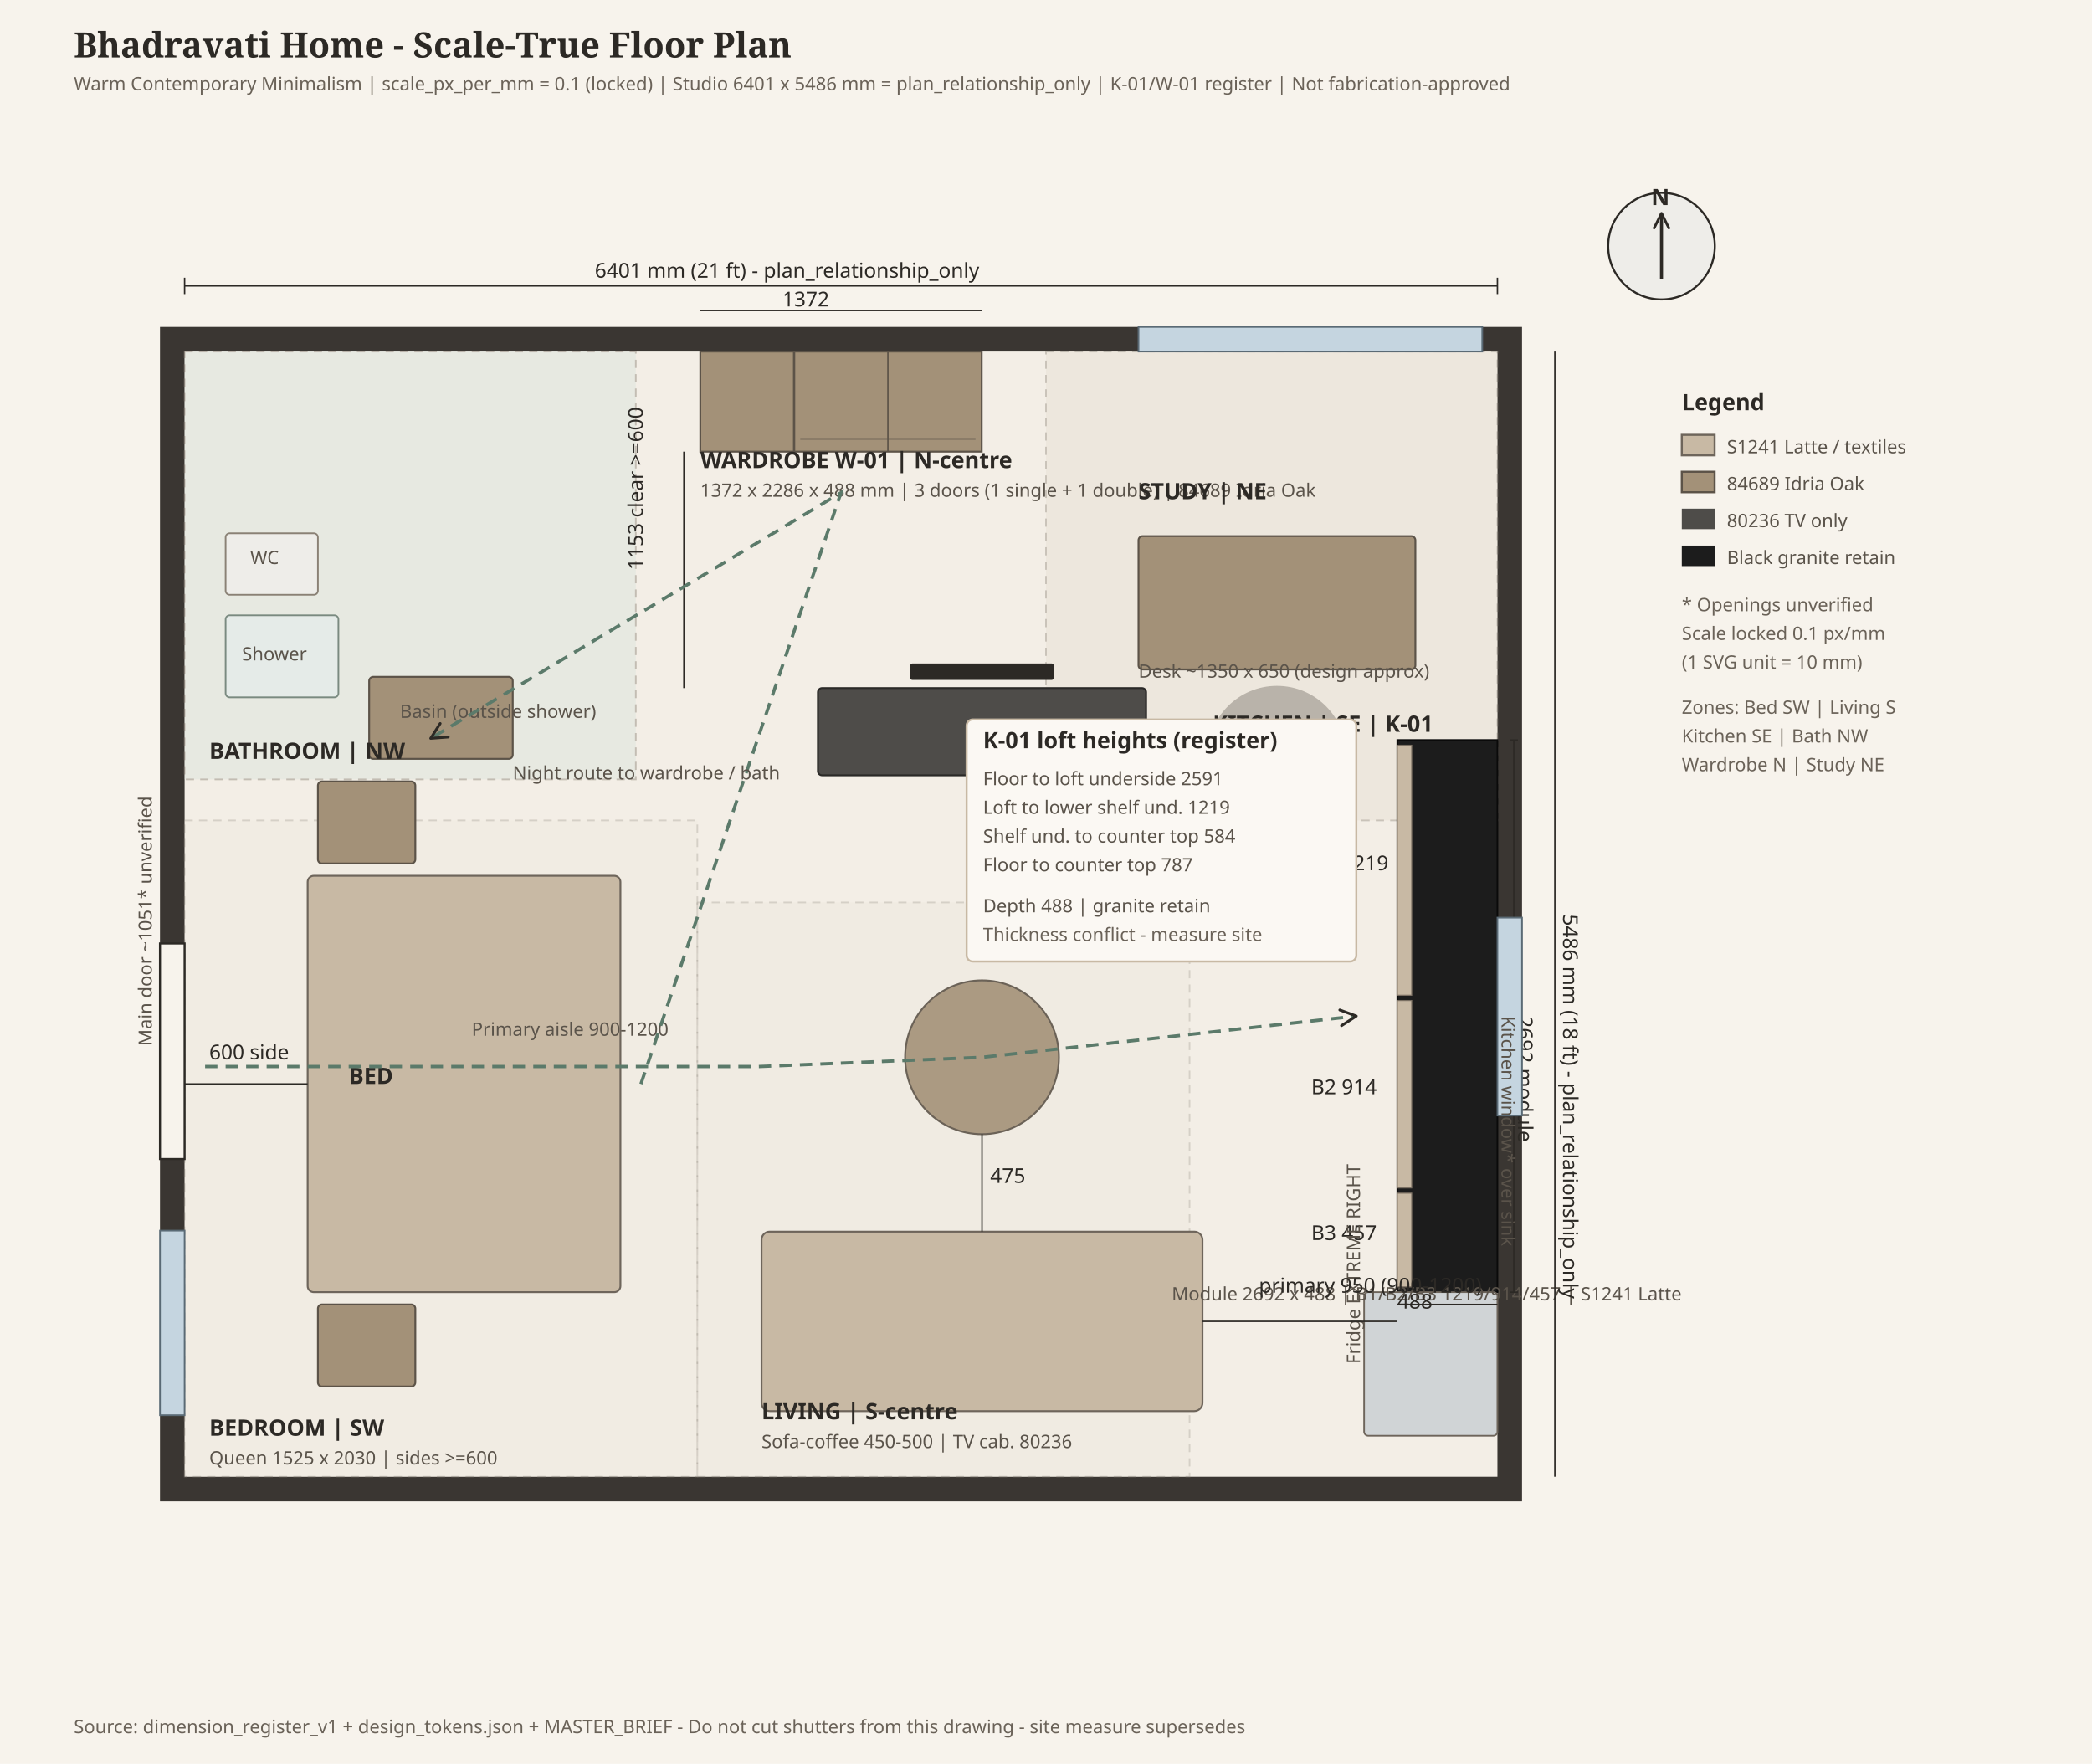
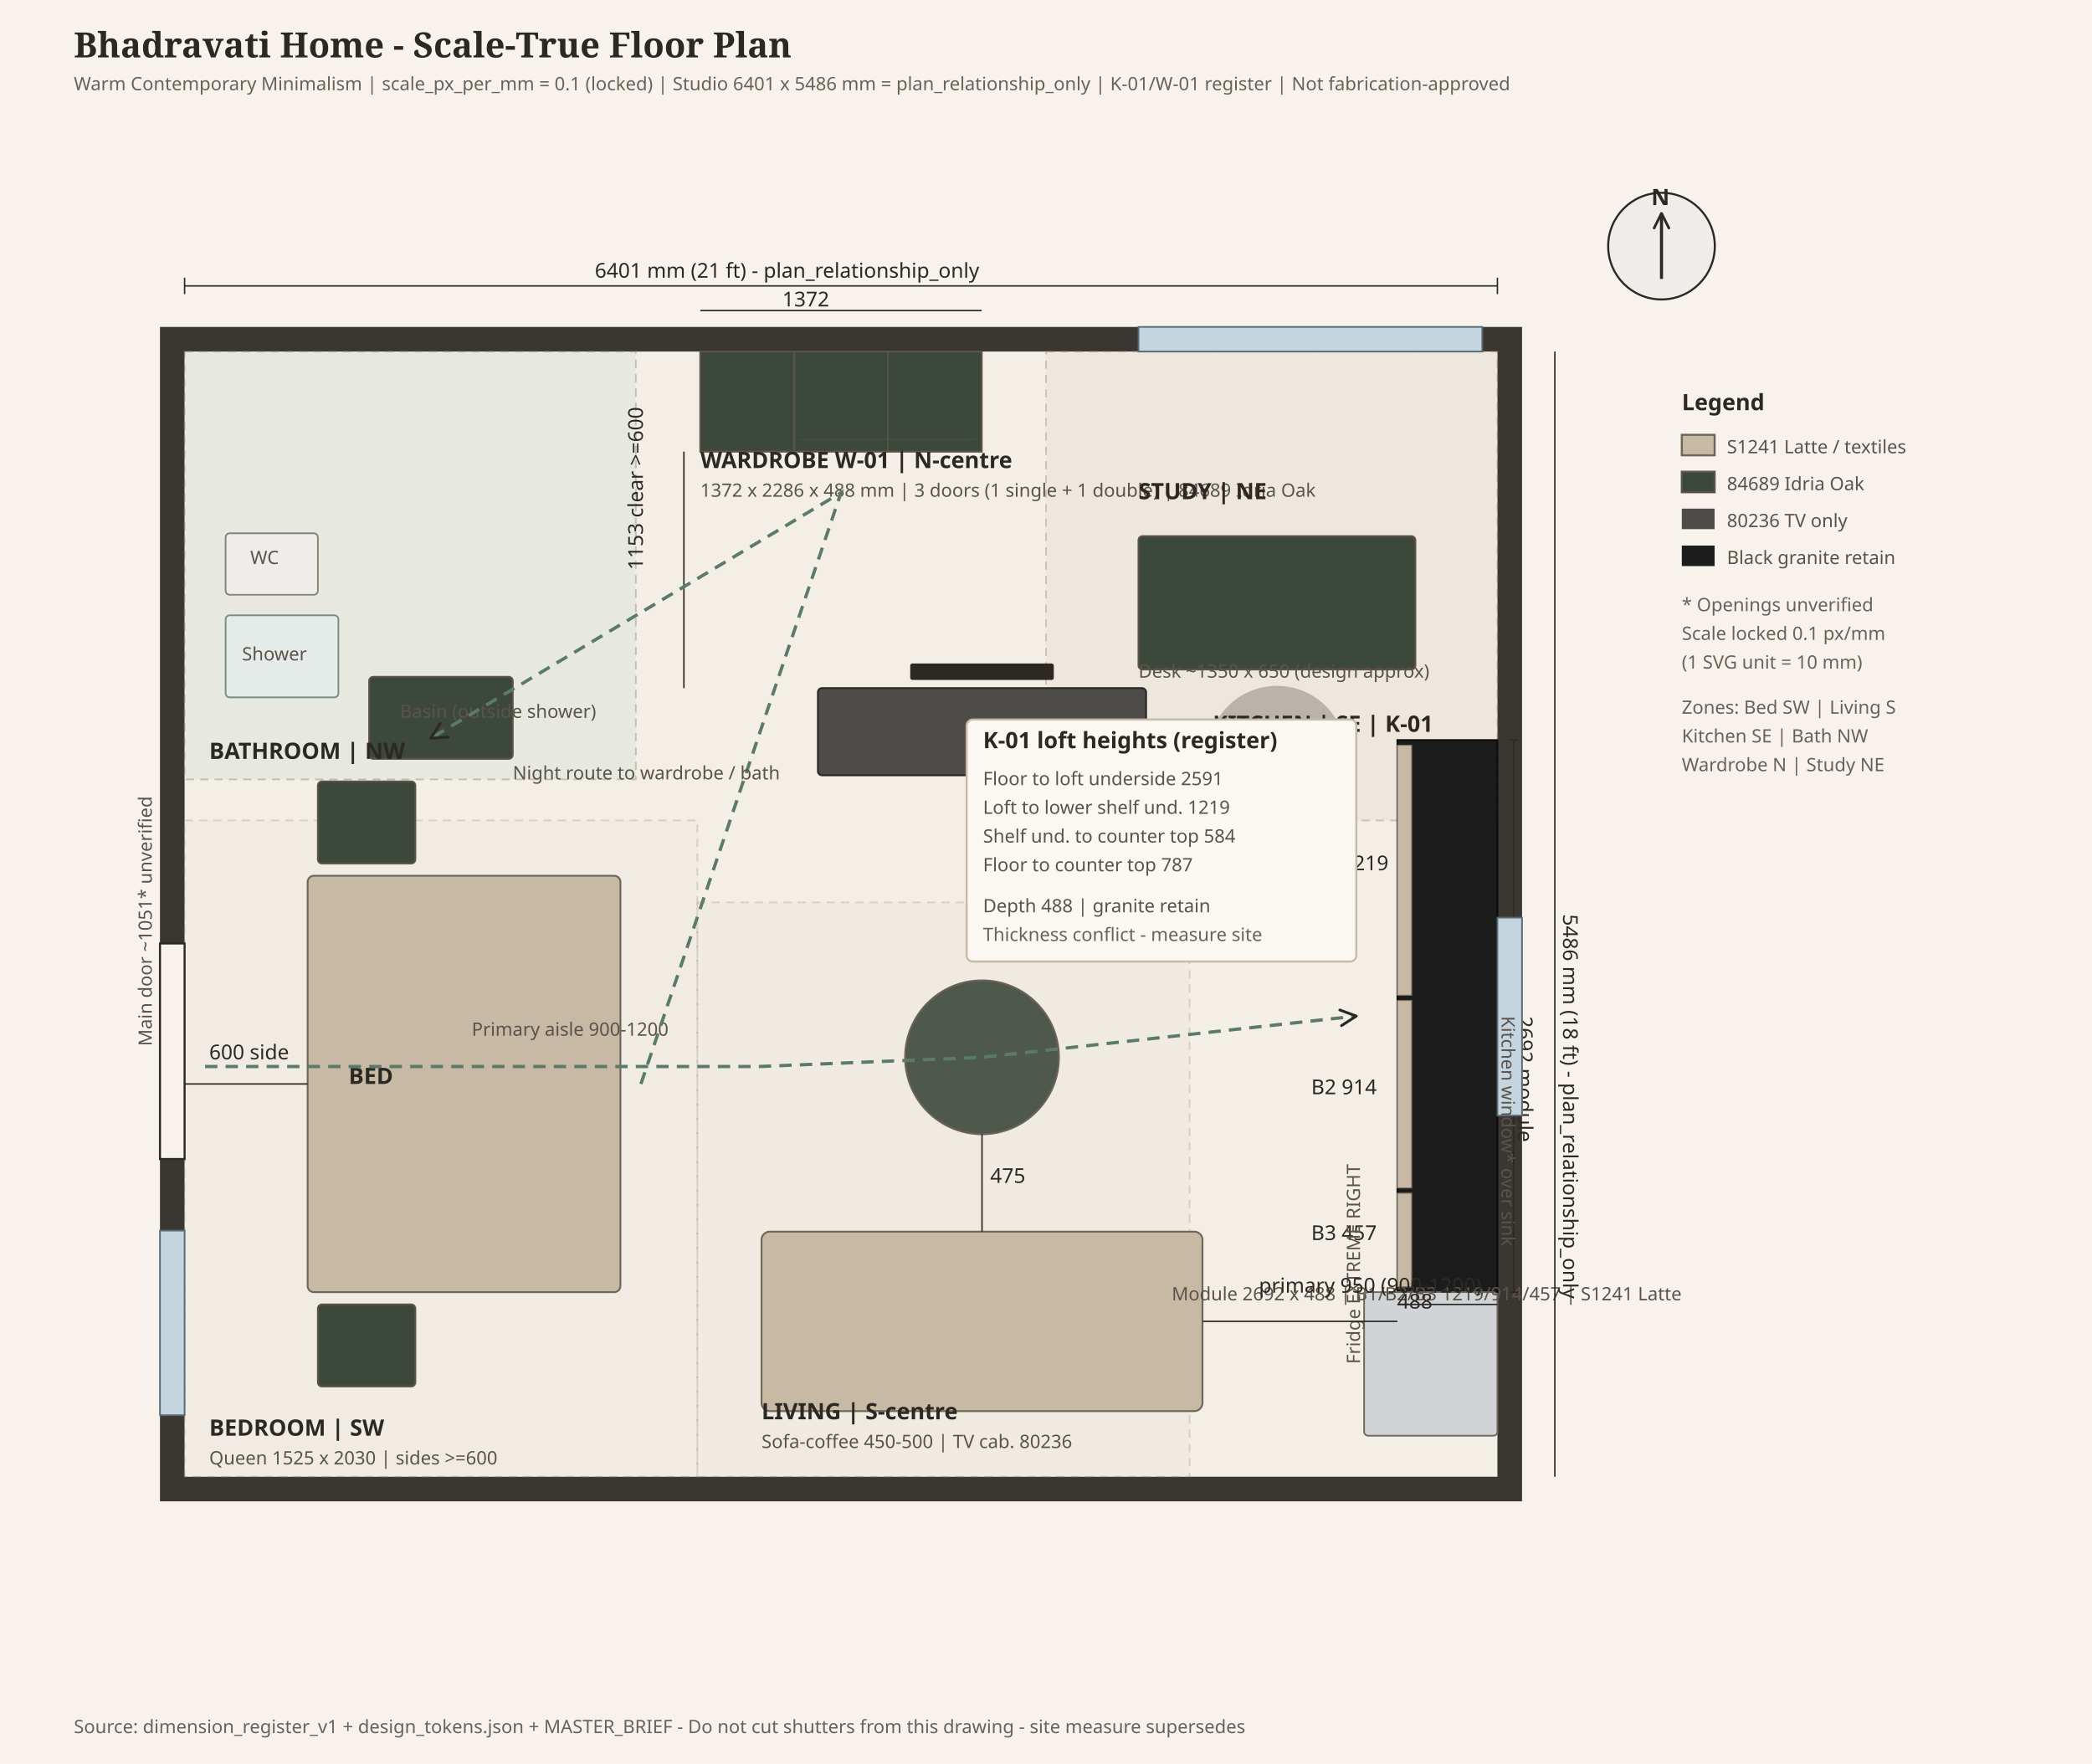
<svg xmlns="http://www.w3.org/2000/svg" width="100%" viewBox="0 0 1020 860" role="img" aria-labelledby="fp-title fp-desc">
  <defs>
    <marker id="arr" viewBox="0 0 10 10" refX="9" refY="5" markerWidth="6" markerHeight="6" orient="auto-start-reverse">
      <path d="M1 1 L9 5 L1 9" fill="none" stroke="#2C2925" stroke-width="1.4" stroke-linecap="round" stroke-linejoin="round" />
    </marker>
    <style>
    .wall { fill: #3A3632; }
    .floor { fill: #F3EEE6; }
    .zone { stroke: #8A8175; stroke-width: 0.8; stroke-dasharray: 4 3; }
    .furn { fill: #C8B9A4; stroke: #6E655B; stroke-width: 0.9; }
-     .furn-oak { fill: #A39178; stroke: #5C5348; stroke-width: 0.9; }
+     .furn-oak { fill: #3D483C; stroke: #5C5348; stroke-width: 0.9; }
    .furn-slate { fill: #4E4C49; stroke: #2A2927; stroke-width: 0.9; }
    .granite { fill: #1C1C1C; stroke: #0A0A0A; stroke-width: 0.8; }
    .circ { fill: none; stroke: #5B7A6A; stroke-width: 1.6; stroke-dasharray: 6 4; marker-end: url(#arr); }
    .dim { fill: none; stroke: #2C2925; stroke-width: 0.7; }
    .dimt { font-family: "IBM Plex Sans", "Source Sans 3", "Segoe UI", sans-serif; font-size: 10px; fill: #2C2925; }
    .lab { font-family: "IBM Plex Sans", "Source Sans 3", "Segoe UI", sans-serif; font-size: 11px; fill: #2C2925; font-weight: 600; }
    .sub { font-family: "IBM Plex Sans", "Source Sans 3", "Segoe UI", sans-serif; font-size: 9px; fill: #5A534A; }
    .title { font-family: "Fraunces", "Libre Baskerville", Georgia, serif; font-size: 17px; fill: #2C2925; font-weight: 600; }
    .note { font-family: "IBM Plex Sans", "Source Sans 3", "Segoe UI", sans-serif; font-size: 9px; fill: #6A6258; }
  </style>
  </defs>
  <rect width="1020" height="860" fill="#F7F3EC" />
  <text x="36" y="28" class="title">Bhadravati Home - Scale-True Floor Plan</text>
  <text x="36" y="44" class="note">Warm Contemporary Minimalism | scale_px_per_mm = 0.1 (locked) | Studio 6401 x 5486 mm = plan_relationship_only | K-01/W-01 register | Not fabrication-approved</text>
  <rect x="78.0" y="159.4" width="664.1" height="572.6" class="wall" />
  <rect x="90.0" y="171.4" width="640.1" height="548.6" class="floor" />
  <rect x="90.0" y="171.4" width="220.0" height="208.6" class="zone" fill="#D9E2DC" opacity="0.45" />
  <rect x="90.0" y="400.0" width="250.0" height="320.0" class="zone" fill="#EDE6DB" opacity="0.28" />
  <rect x="340.0" y="440.0" width="240.0" height="280.0" class="zone" fill="#E8E1D6" opacity="0.28" />
  <rect x="510.0" y="171.4" width="220.1" height="228.6" class="zone" fill="#E4DCCF" opacity="0.4" />
  <rect x="110.0" y="300.0" width="55.0" height="40.0" rx="2" fill="#E5EBE8" stroke="#7A8A80" stroke-width="0.8" />
  <text x="118.0" y="322.0" class="sub">Shower</text>
  <rect x="110.0" y="260.0" width="45.0" height="30.0" rx="2" fill="#EEEDE9" stroke="#8A8175" stroke-width="0.8" />
  <text x="122.0" y="275.0" class="sub">WC</text>
  <rect x="180.0" y="330.0" width="70.0" height="40.0" rx="2" class="furn-oak" />
  <text x="195.0" y="350.0" class="sub">Basin (outside shower)</text>
  <text x="102.0" y="370.0" class="lab">BATHROOM | NW</text>
  <rect x="341.45" y="171.4" width="137.2" height="48.8" class="furn-oak" />
  <line x1="387.18" y1="171.4" x2="387.18" y2="220.2" stroke="#5C5348" stroke-width="1.1" />
  <line x1="432.92" y1="171.4" x2="432.92" y2="220.2" stroke="#5C5348" stroke-width="0.7" />
  <line x1="390.18" y1="214.2" x2="475.65" y2="214.2" stroke="#5C5348" stroke-width="0.5" opacity="0.55" />
  <text x="341.45" y="228.2" class="lab">WARDROBE W-01 | N-centre</text>
  <text x="341.45" y="242.2" class="sub">1372 x 2286 x 488 mm | 3 doors (1 single + 1 double) | 84689 Idria Oak</text>
  <line class="dim" x1="333.45" y1="220.2" x2="333.45" y2="335.5" />
  <text x="313.45" y="277.85" class="dimt" transform="rotate(-90 313.45 277.85)">1153 clear &gt;=600</text>
  <rect x="555.1" y="261.4" width="135.0" height="65.0" rx="2" class="furn-oak" />
  <rect x="588.85" y="334.4" width="67.5" height="67.5" rx="33.75" fill="#5A534A" opacity="0.35" />
  <text x="555.1" y="243.4" class="lab">STUDY | NE</text>
  <text x="555.1" y="330.4" class="sub">Desk ~1350 x 650 (design approx)</text>
  <rect x="150.0" y="427.0" width="152.5" height="203.0" rx="3" class="furn" />
  <rect x="155.0" y="636.0" width="47.5" height="40.0" rx="2" class="furn-oak" />
  <rect x="155.0" y="381.0" width="47.5" height="40.0" rx="2" class="furn-oak" />
  <line class="dim" x1="90.0" y1="528.5" x2="150.0" y2="528.5" />
  <text x="102.0" y="516.5" class="dimt">600 side</text>
  <text x="170.0" y="528.5" class="lab">BED</text>
  <text x="102.0" y="700.0" class="lab">BEDROOM | SW</text>
  <text x="102.0" y="714.0" class="sub">Queen 1525 x 2030 | sides &gt;=600</text>
  <rect x="371.3" y="600.5" width="215.0" height="87.5" rx="4" class="furn" />
  <circle cx="478.8" cy="515.5" r="37.5" class="furn-oak" opacity="0.9" />
  <rect x="398.8" y="335.5" width="160.0" height="42.5" rx="2" class="furn-slate" />
  <rect x="443.8" y="323.5" width="70.0" height="8.0" rx="1" fill="#2C2925" />
  <line class="dim" x1="478.8" y1="600.5" x2="478.8" y2="553.0" />
  <text x="482.8" y="576.75" class="dimt">475</text>
  <text x="371.3" y="692.0" class="lab">LIVING | S-centre</text>
  <text x="371.3" y="706.0" class="sub">Sofa-coffee 450-500 | TV cab. 80236</text>
  <rect x="681.3" y="360.8" width="48.8" height="269.2" class="granite" />
  <rect x="681.3" y="581.75" width="7.0" height="45.7" fill="#C8B9A4" stroke="#7A6F62" stroke-width="0.5" />
  <text x="639.3" y="604.6" class="dimt">B3 457</text>
  <rect x="681.3" y="487.8" width="7.0" height="91.4" fill="#C8B9A4" stroke="#7A6F62" stroke-width="0.5" />
  <text x="639.3" y="533.5" class="dimt">B2 914</text>
  <rect x="681.3" y="363.35" width="7.0" height="121.9" fill="#C8B9A4" stroke="#7A6F62" stroke-width="0.5" />
  <text x="639.3" y="424.3" class="dimt">B1 1219</text>
  <rect x="665.1" y="630.0" width="65.0" height="70.0" rx="2" fill="#D0D4D6" stroke="#6E655B" stroke-width="0.8" />
  <text x="663.1" y="665.0" class="sub" transform="rotate(-90 663.1 665.0)">Fridge EXTREME RIGHT</text>
  <text x="591.3" y="356.8" class="lab">KITCHEN | SE | K-01</text>
  <text x="571.3" y="634.0" class="sub">Module 2692 x 488 | B1/B2/B3 1219/914/457 | S1241 Latte</text>
  <g transform="translate(471.3, 350.8)">
    <rect x="0" y="0" width="190" height="118" rx="3" fill="#FBF8F3" stroke="#C8B9A4" stroke-width="1" />
    <text x="8" y="14" class="lab">K-01 loft heights (register)</text>
    <text x="8" y="32" class="sub">Floor to loft underside 2591</text>
    <text x="8" y="46" class="sub">Loft to lower shelf und. 1219</text>
    <text x="8" y="60" class="sub">Shelf und. to counter top 584</text>
    <text x="8" y="74" class="sub">Floor to counter top 787</text>
    <text x="8" y="94" class="sub">Depth 488 | granite retain</text>
    <text x="8" y="108" class="note">Thickness conflict - measure site</text>
  </g>
  <line class="dim" x1="738.1" y1="630.0" x2="738.1" y2="360.8" />
  <line class="dim" x1="736.1" y1="630.0" x2="740.1" y2="630.0" />
  <line class="dim" x1="736.1" y1="360.8" x2="740.1" y2="360.8" />
  <text x="740.1" y="495.4" class="dimt" transform="rotate(90 740.1 495.4)">2692 module</text>
  <line class="dim" x1="681.3" y1="636.0" x2="730.1" y2="636.0" />
  <text x="681.3" y="638.0" class="dimt">488</text>
  <line class="dim" x1="341.45" y1="151.4" x2="478.65" y2="151.4" />
  <text x="381.45" y="149.4" class="dimt">1372</text>
  <line class="dim" x1="90.0" y1="139.4" x2="730.1" y2="139.4" />
  <line class="dim" x1="90.0" y1="143.4" x2="90.0" y2="135.4" />
  <line class="dim" x1="730.1" y1="143.4" x2="730.1" y2="135.4" />
  <text x="290.0" y="135.4" class="dimt">6401 mm (21 ft) - plan_relationship_only</text>
  <line class="dim" x1="758.1" y1="720.0" x2="758.1" y2="171.4" />
  <text x="762.1" y="445.7" class="dimt" transform="rotate(90 762.1 445.7)">5486 mm (18 ft) - plan_relationship_only</text>
  <line class="dim" x1="586.3" y1="644.25" x2="681.3" y2="644.25" />
  <text x="613.8" y="630.25" class="dimt">primary 950 (900-1200)</text>
  <path class="circ" d="M100.0 520.0 L370.0 520.0 L478.8 515.5 L661.3 495.4" />
  <text x="230.0" y="505.0" class="sub" fill="#5B7A6A">Primary aisle 900-1200</text>
  <path class="circ" d="M312.5 528.5 L410.05 240.2 L210.0 360.0" stroke="#7A8F6E" />
  <text x="250.0" y="380.0" class="sub" fill="#5B7A6A">Night route to wardrobe / bath</text>
  <rect x="78.0" y="460.0" width="12.0" height="105.1" fill="#F7F3EC" stroke="#2C2925" stroke-width="1" />
  <text x="74.0" y="510.0" class="sub" transform="rotate(-90 74.0 510.0)">Main door ~1051* unverified</text>
  <rect x="78.0" y="600.0" width="12.0" height="90.0" fill="#C5D5E0" stroke="#5A6A75" stroke-width="0.8" />
  <rect x="555.1" y="159.4" width="167.6" height="12.0" fill="#C5D5E0" stroke="#5A6A75" stroke-width="0.8" />
  <rect x="730.1" y="447.4" width="12.0" height="96.5" fill="#C5D5E0" stroke="#5A6A75" stroke-width="0.8" />
  <text x="732.1" y="495.4" class="sub" transform="rotate(90 732.1 495.4)">Kitchen window* over sink</text>
  <g transform="translate(810.1, 120)">
    <circle cx="0" cy="0" r="26" fill="#EEEDE9" stroke="#2C2925" stroke-width="1" />
    <path d="M0 16 L0 -16" stroke="#2C2925" stroke-width="1.5" marker-end="url(#arr)" />
    <text x="-5" y="-20" class="lab">N</text>
  </g>
  <g transform="translate(820, 200)">
    <text x="0" y="0" class="lab">Legend</text>
    <rect x="0" y="12" width="16" height="10" fill="#C8B9A4" stroke="#6E655B" />
    <text x="22" y="21" class="sub">S1241 Latte / textiles</text>
-     <rect x="0" y="30" width="16" height="10" fill="#A39178" stroke="#5C5348" />
+     <rect x="0" y="30" width="16" height="10" fill="#3D483C" stroke="#5C5348" />
    <text x="22" y="39" class="sub">84689 Idria Oak</text>
    <rect x="0" y="48" width="16" height="10" fill="#4E4C49" />
    <text x="22" y="57" class="sub">80236 TV only</text>
    <rect x="0" y="66" width="16" height="10" fill="#1C1C1C" />
    <text x="22" y="75" class="sub">Black granite retain</text>
    <text x="0" y="98" class="note">* Openings unverified</text>
    <text x="0" y="112" class="note">Scale locked 0.1 px/mm</text>
    <text x="0" y="126" class="note">(1 SVG unit = 10 mm)</text>
    <text x="0" y="148" class="note">Zones: Bed SW | Living S</text>
    <text x="0" y="162" class="note">Kitchen SE | Bath NW</text>
    <text x="0" y="176" class="note">Wardrobe N | Study NE</text>
  </g>
  <text x="36" y="845" class="note">Source: dimension_register_v1 + design_tokens.json + MASTER_BRIEF - Do not cut shutters from this drawing - site measure supersedes</text>
</svg>
